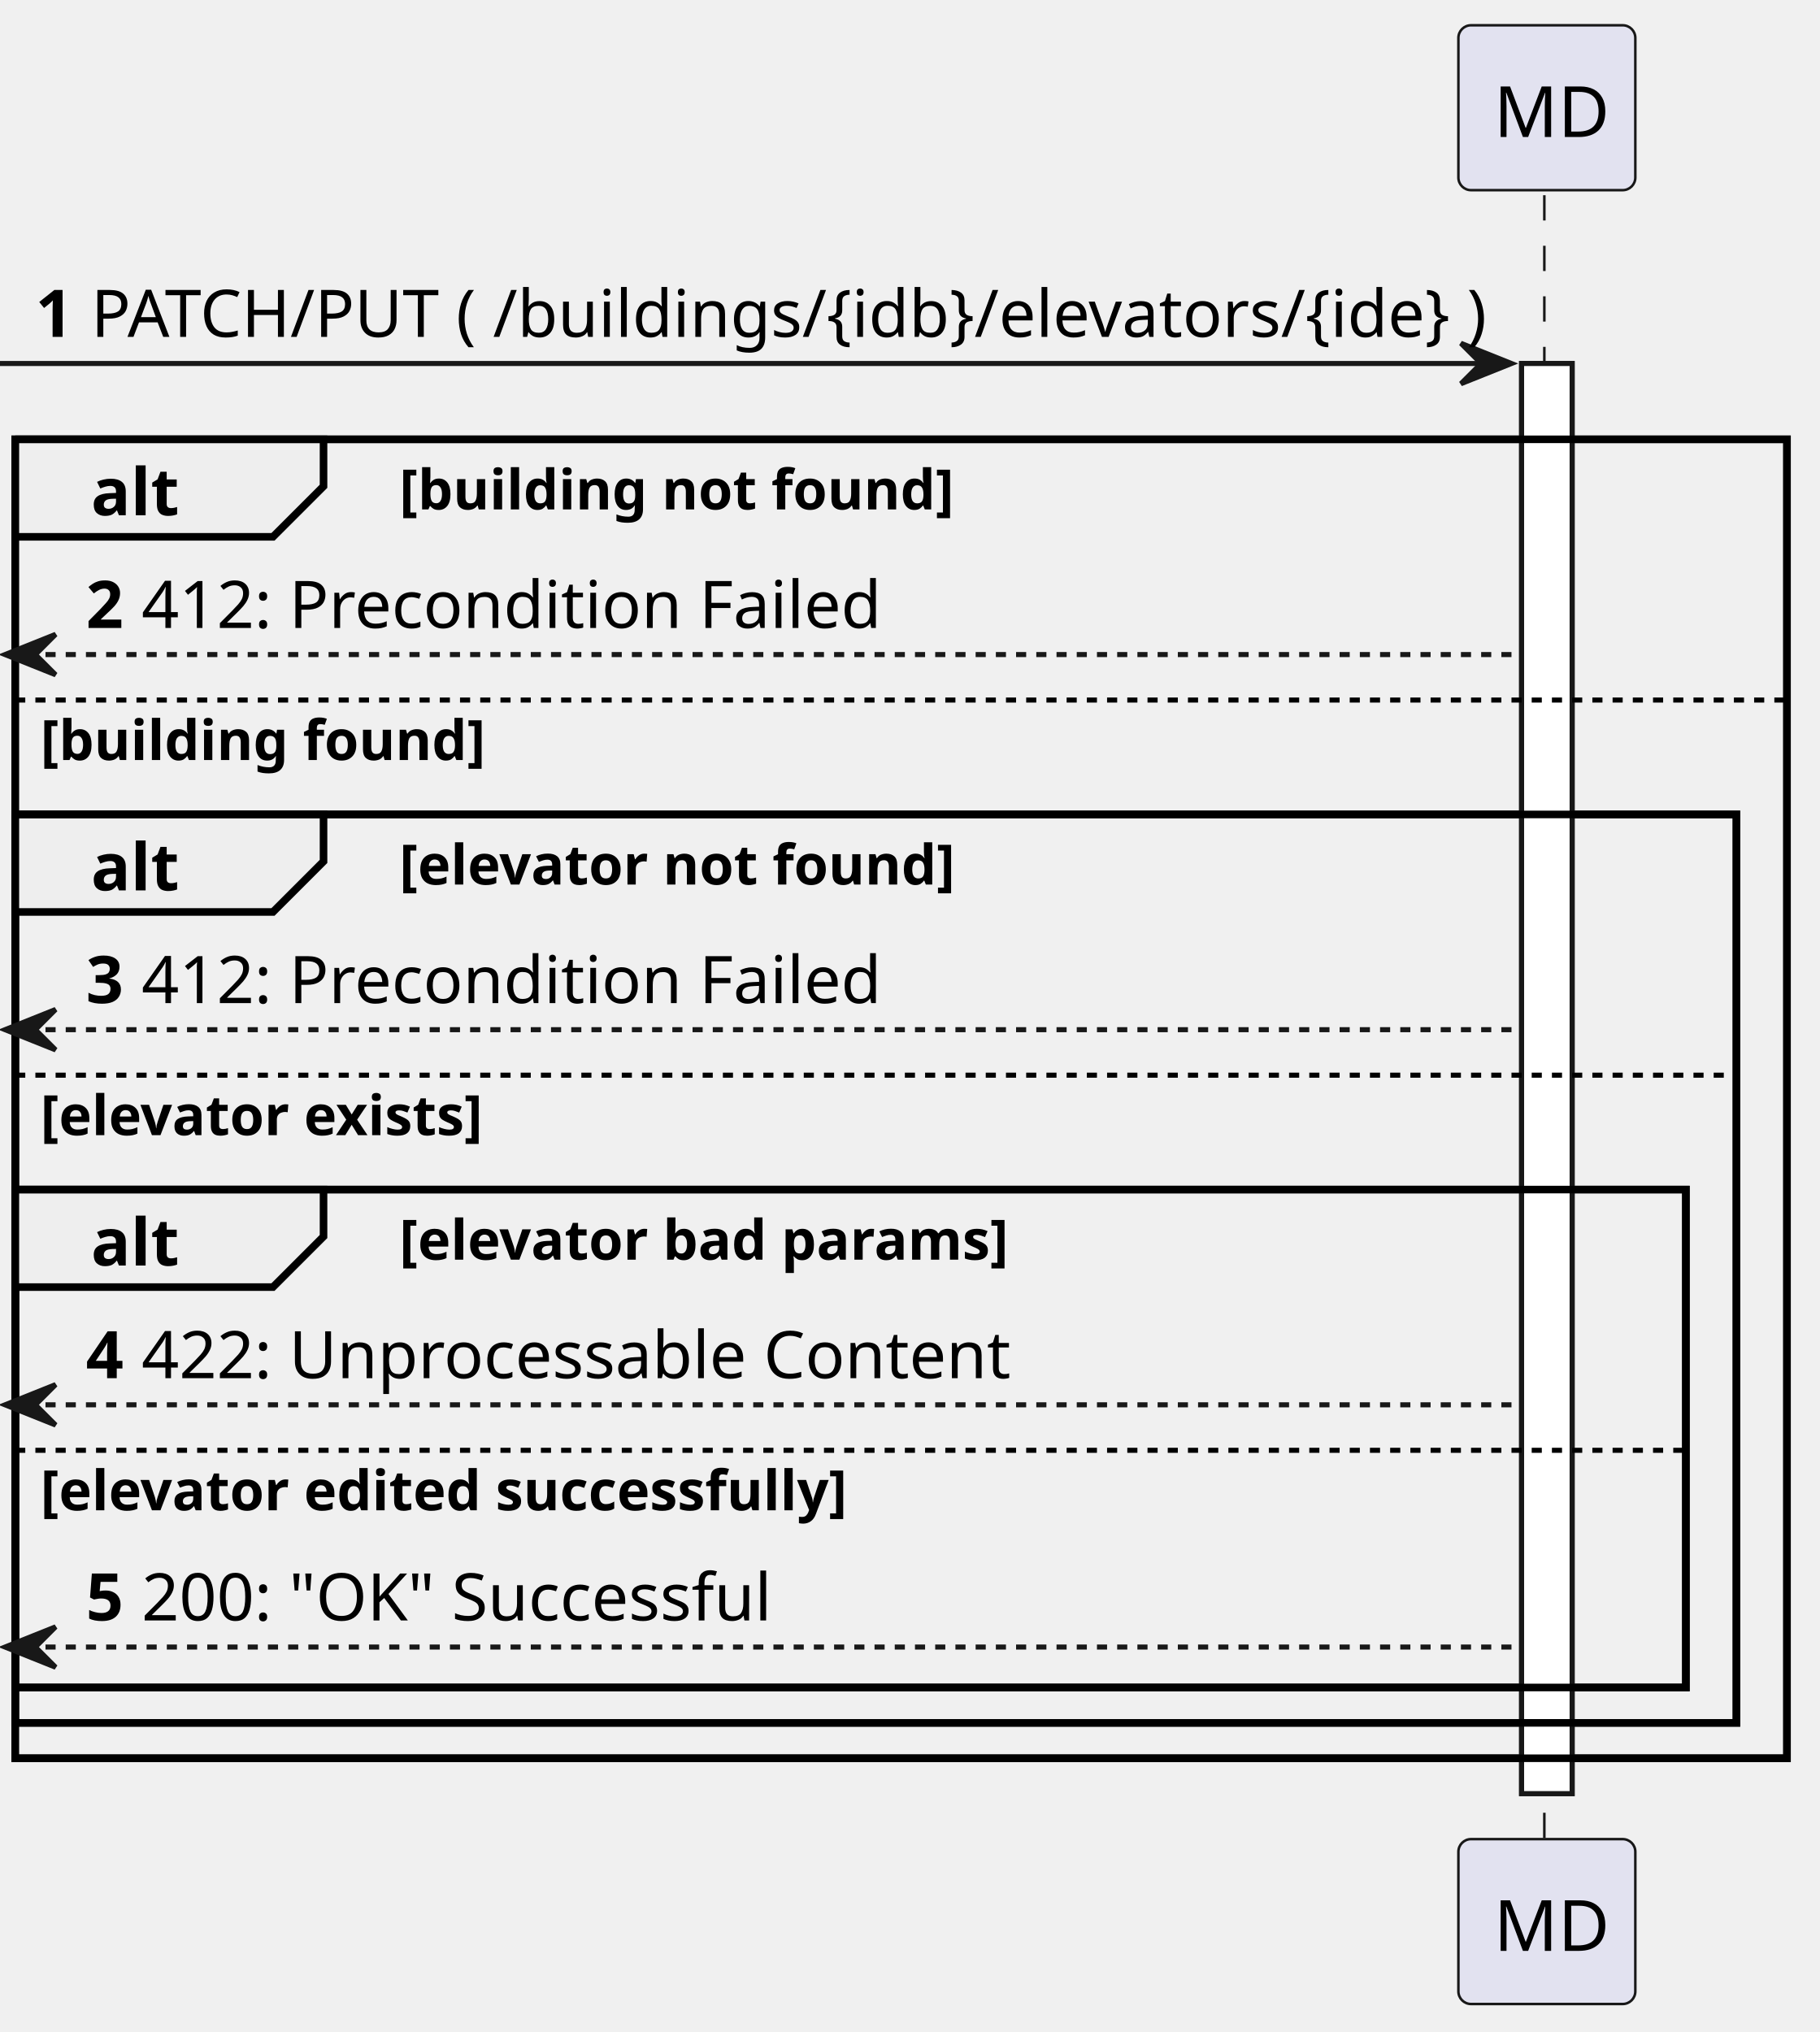
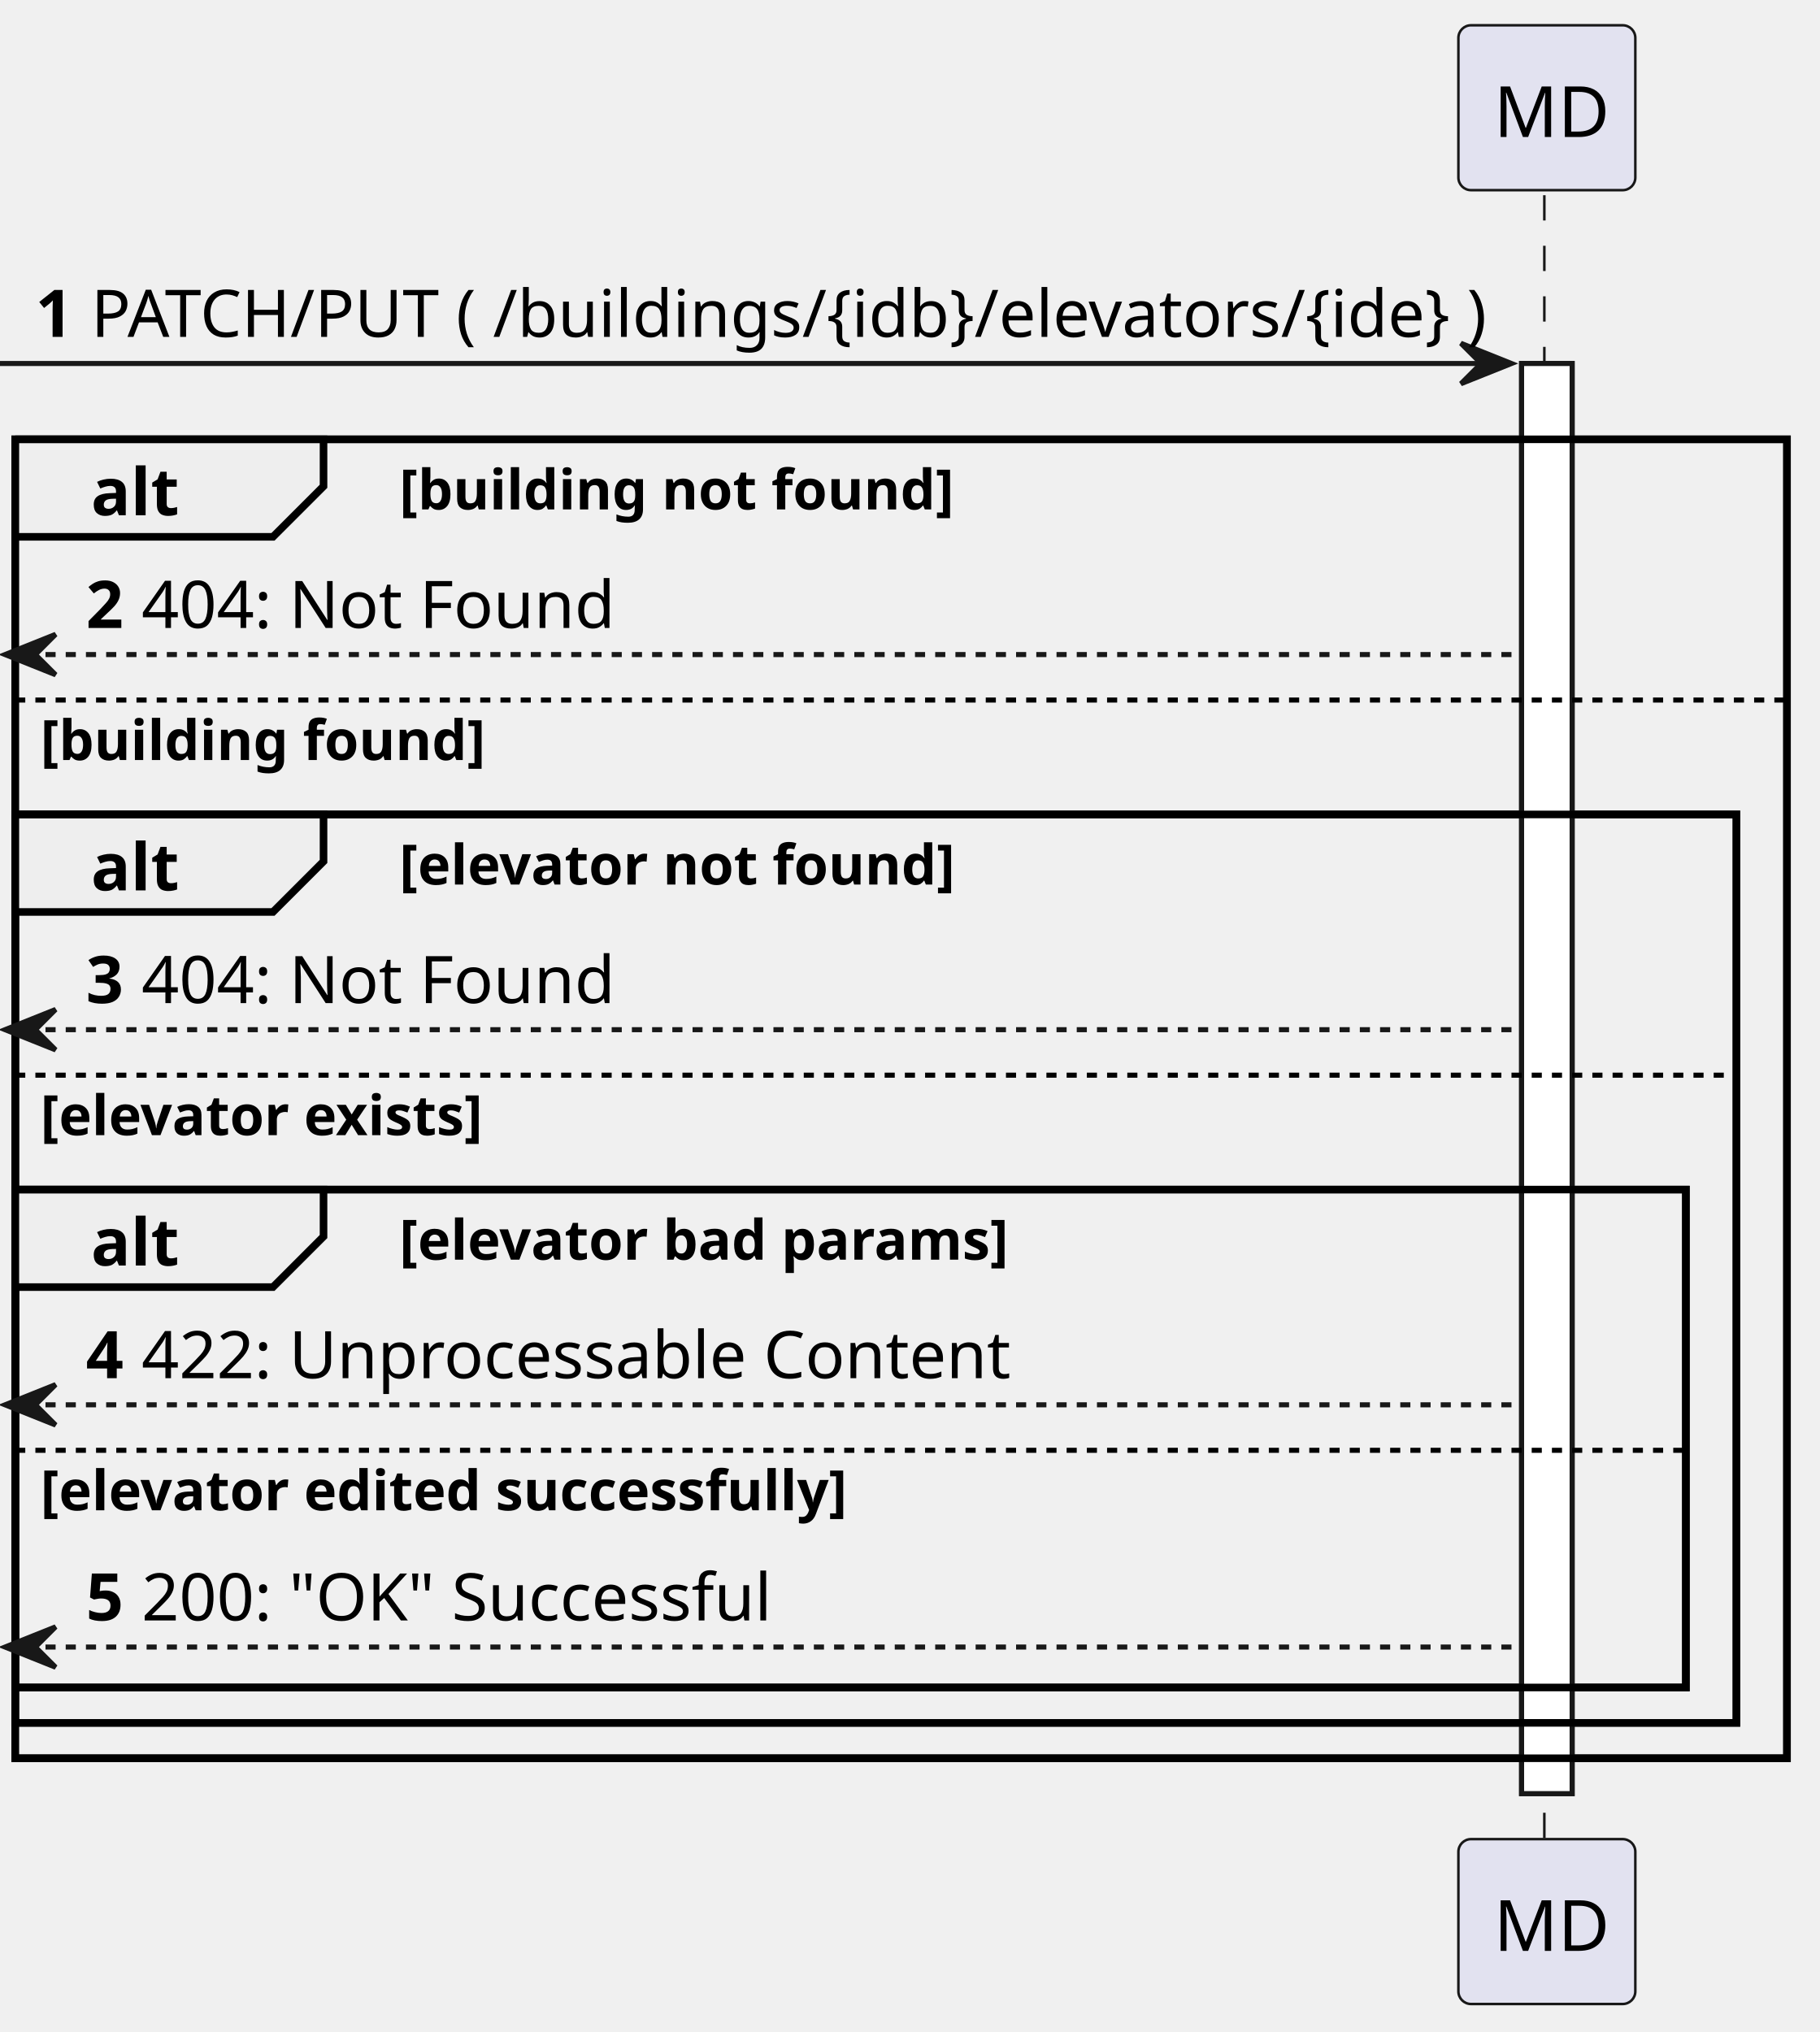
<svg xmlns="http://www.w3.org/2000/svg" contentStyleType="text/css" height="402px" preserveAspectRatio="none" style="width:360px;height:402px;background:#FFFFFF;" version="1.1" viewBox="0 0 360 402" width="360px" zoomAndPan="magnify">
  <defs />
  <g>
    <rect fill="#FFFFFF" height="282.93" style="stroke:#181818;stroke-width:1.0;" width="10" x="301" y="71.912" />
    <rect fill="none" height="260.93" style="stroke:#000000;stroke-width:1.5;" width="350.5" x="3" y="86.912" />
    <rect fill="none" height="179.717" style="stroke:#000000;stroke-width:1.5;" width="340.5" x="3" y="161.125" />
    <rect fill="none" height="98.504" style="stroke:#000000;stroke-width:1.5;" width="330.5" x="3" y="235.338" />
    <line style="stroke:#181818;stroke-width:0.5;stroke-dasharray:5.0,5.0;" x1="305.5" x2="305.5" y1="38.621" y2="364.842" />
    <rect fill="#E2E2F0" height="32.621" rx="2.5" ry="2.5" style="stroke:#181818;stroke-width:0.5;" width="35" x="288.5" y="5" />
    <text fill="#000000" font-family="sans-serif" font-size="14" lengthAdjust="spacing" textLength="21" x="295.5" y="27.107">MD</text>
    <rect fill="#E2E2F0" height="32.621" rx="2.5" ry="2.5" style="stroke:#181818;stroke-width:0.5;" width="35" x="288.5" y="363.842" />
    <text fill="#000000" font-family="sans-serif" font-size="14" lengthAdjust="spacing" textLength="21" x="295.5" y="385.949">MD</text>
    <rect fill="#FFFFFF" height="282.93" style="stroke:#181818;stroke-width:1.0;" width="10" x="301" y="71.912" />
    <polygon fill="#181818" points="289,67.912,299,71.912,289,75.912,293,71.912" style="stroke:#181818;stroke-width:1.0;" />
    <line style="stroke:#181818;stroke-width:1.0;" x1="0" x2="295" y1="71.912" y2="71.912" />
    <text fill="#000000" font-family="sans-serif" font-size="13" font-weight="bold" lengthAdjust="spacing" textLength="7" x="7" y="66.649">1</text>
    <text fill="#000000" font-family="sans-serif" font-size="13" lengthAdjust="spacing" textLength="264" x="18" y="66.649">PATCH/PUT  ( /buildings/{idb}/elevators/{ide} )</text>
    <path d="M3,86.912 L64,86.912 L64,96.203 L54,106.203 L3,106.203 L3,86.912 " fill="#EEEEEE" style="stroke:#000000;stroke-width:1.5;" />
    <rect fill="none" height="260.93" style="stroke:#000000;stroke-width:1.5;" width="350.5" x="3" y="86.912" />
    <text fill="#000000" font-family="sans-serif" font-size="13" font-weight="bold" lengthAdjust="spacing" textLength="16" x="18" y="101.94">alt</text>
    <text fill="#000000" font-family="sans-serif" font-size="11" font-weight="bold" lengthAdjust="spacing" textLength="108" x="79" y="100.782">[building not found]</text>
    <polygon fill="#181818" points="11,125.494,1,129.494,11,133.494,7,129.494" style="stroke:#181818;stroke-width:1.0;" />
    <line style="stroke:#181818;stroke-width:1.0;stroke-dasharray:2.0,2.0;" x1="5" x2="300" y1="129.494" y2="129.494" />
    <text fill="#000000" font-family="sans-serif" font-size="13" font-weight="bold" lengthAdjust="spacing" textLength="7" x="17" y="124.231">2</text>
-     <text fill="#000000" font-family="sans-serif" font-size="13" lengthAdjust="spacing" textLength="140" x="28" y="124.231">412: Precondition Failed</text>
+     <text fill="#000000" font-family="sans-serif" font-size="13" lengthAdjust="spacing" textLength="89" x="28" y="124.231">404: Not Found</text>
    <line style="stroke:#000000;stroke-width:1.0;stroke-dasharray:2.0,2.0;" x1="3" x2="353.5" y1="138.494" y2="138.494" />
    <text fill="#000000" font-family="sans-serif" font-size="11" font-weight="bold" lengthAdjust="spacing" textLength="87" x="8" y="150.364">[building found]</text>
    <path d="M3,161.125 L64,161.125 L64,170.416 L54,180.416 L3,180.416 L3,161.125 " fill="#EEEEEE" style="stroke:#000000;stroke-width:1.5;" />
    <rect fill="none" height="179.717" style="stroke:#000000;stroke-width:1.5;" width="340.5" x="3" y="161.125" />
    <text fill="#000000" font-family="sans-serif" font-size="13" font-weight="bold" lengthAdjust="spacing" textLength="16" x="18" y="176.153">alt</text>
    <text fill="#000000" font-family="sans-serif" font-size="11" font-weight="bold" lengthAdjust="spacing" textLength="109" x="79" y="174.995">[elevator not found]</text>
    <polygon fill="#181818" points="11,199.707,1,203.707,11,207.707,7,203.707" style="stroke:#181818;stroke-width:1.0;" />
    <line style="stroke:#181818;stroke-width:1.0;stroke-dasharray:2.0,2.0;" x1="5" x2="300" y1="203.707" y2="203.707" />
    <text fill="#000000" font-family="sans-serif" font-size="13" font-weight="bold" lengthAdjust="spacing" textLength="7" x="17" y="198.444">3</text>
-     <text fill="#000000" font-family="sans-serif" font-size="13" lengthAdjust="spacing" textLength="140" x="28" y="198.444">412: Precondition Failed</text>
+     <text fill="#000000" font-family="sans-serif" font-size="13" lengthAdjust="spacing" textLength="89" x="28" y="198.444">404: Not Found</text>
    <line style="stroke:#000000;stroke-width:1.0;stroke-dasharray:2.0,2.0;" x1="3" x2="343.5" y1="212.707" y2="212.707" />
    <text fill="#000000" font-family="sans-serif" font-size="11" font-weight="bold" lengthAdjust="spacing" textLength="90" x="8" y="224.577">[elevator exists]</text>
    <path d="M3,235.338 L64,235.338 L64,244.629 L54,254.629 L3,254.629 L3,235.338 " fill="#EEEEEE" style="stroke:#000000;stroke-width:1.5;" />
    <rect fill="none" height="98.504" style="stroke:#000000;stroke-width:1.5;" width="330.5" x="3" y="235.338" />
    <text fill="#000000" font-family="sans-serif" font-size="13" font-weight="bold" lengthAdjust="spacing" textLength="16" x="18" y="250.366">alt</text>
    <text fill="#000000" font-family="sans-serif" font-size="11" font-weight="bold" lengthAdjust="spacing" textLength="121" x="79" y="249.208">[elevator bad params]</text>
    <polygon fill="#181818" points="11,273.92,1,277.92,11,281.92,7,277.92" style="stroke:#181818;stroke-width:1.0;" />
    <line style="stroke:#181818;stroke-width:1.0;stroke-dasharray:2.0,2.0;" x1="5" x2="300" y1="277.92" y2="277.92" />
    <text fill="#000000" font-family="sans-serif" font-size="13" font-weight="bold" lengthAdjust="spacing" textLength="7" x="17" y="272.657">4</text>
    <text fill="#000000" font-family="sans-serif" font-size="13" lengthAdjust="spacing" textLength="164" x="28" y="272.657">422: Unprocessable Content</text>
    <line style="stroke:#000000;stroke-width:1.0;stroke-dasharray:2.0,2.0;" x1="3" x2="333.5" y1="286.92" y2="286.92" />
    <text fill="#000000" font-family="sans-serif" font-size="11" font-weight="bold" lengthAdjust="spacing" textLength="164" x="8" y="298.79">[elevator edited successfully]</text>
    <polygon fill="#181818" points="11,321.842,1,325.842,11,329.842,7,325.842" style="stroke:#181818;stroke-width:1.0;" />
    <line style="stroke:#181818;stroke-width:1.0;stroke-dasharray:2.0,2.0;" x1="5" x2="300" y1="325.842" y2="325.842" />
    <text fill="#000000" font-family="sans-serif" font-size="13" font-weight="bold" lengthAdjust="spacing" textLength="7" x="17" y="320.579">5</text>
    <text fill="#000000" font-family="sans-serif" font-size="13" lengthAdjust="spacing" textLength="126" x="28" y="320.579">200: "OK" Successful</text>
  </g>
</svg>
